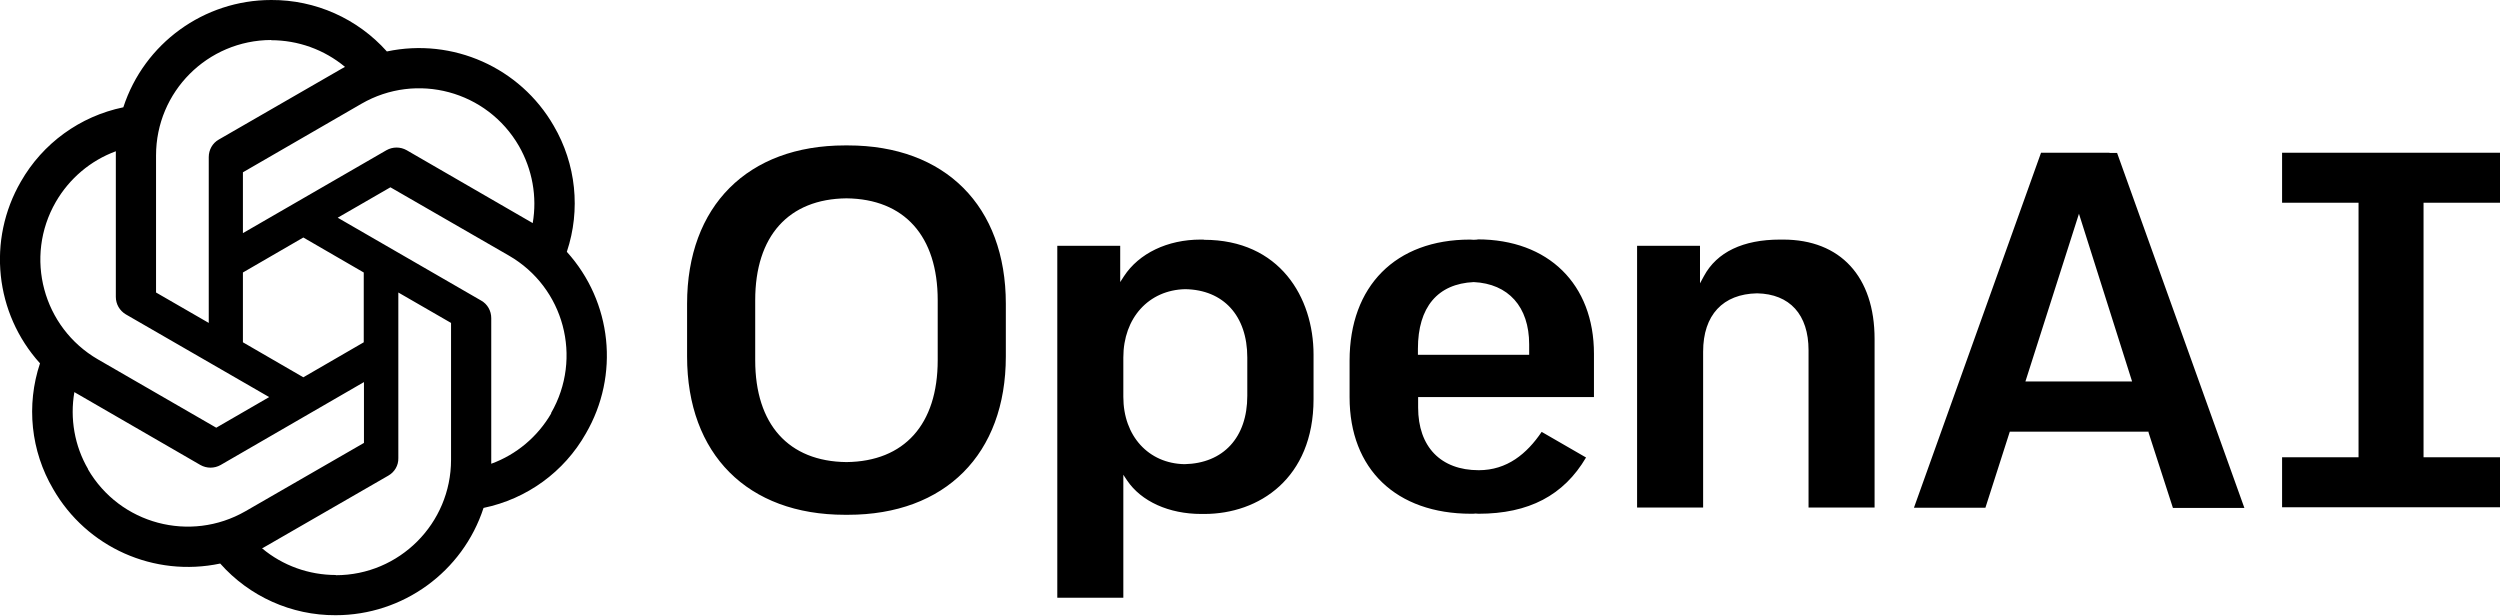
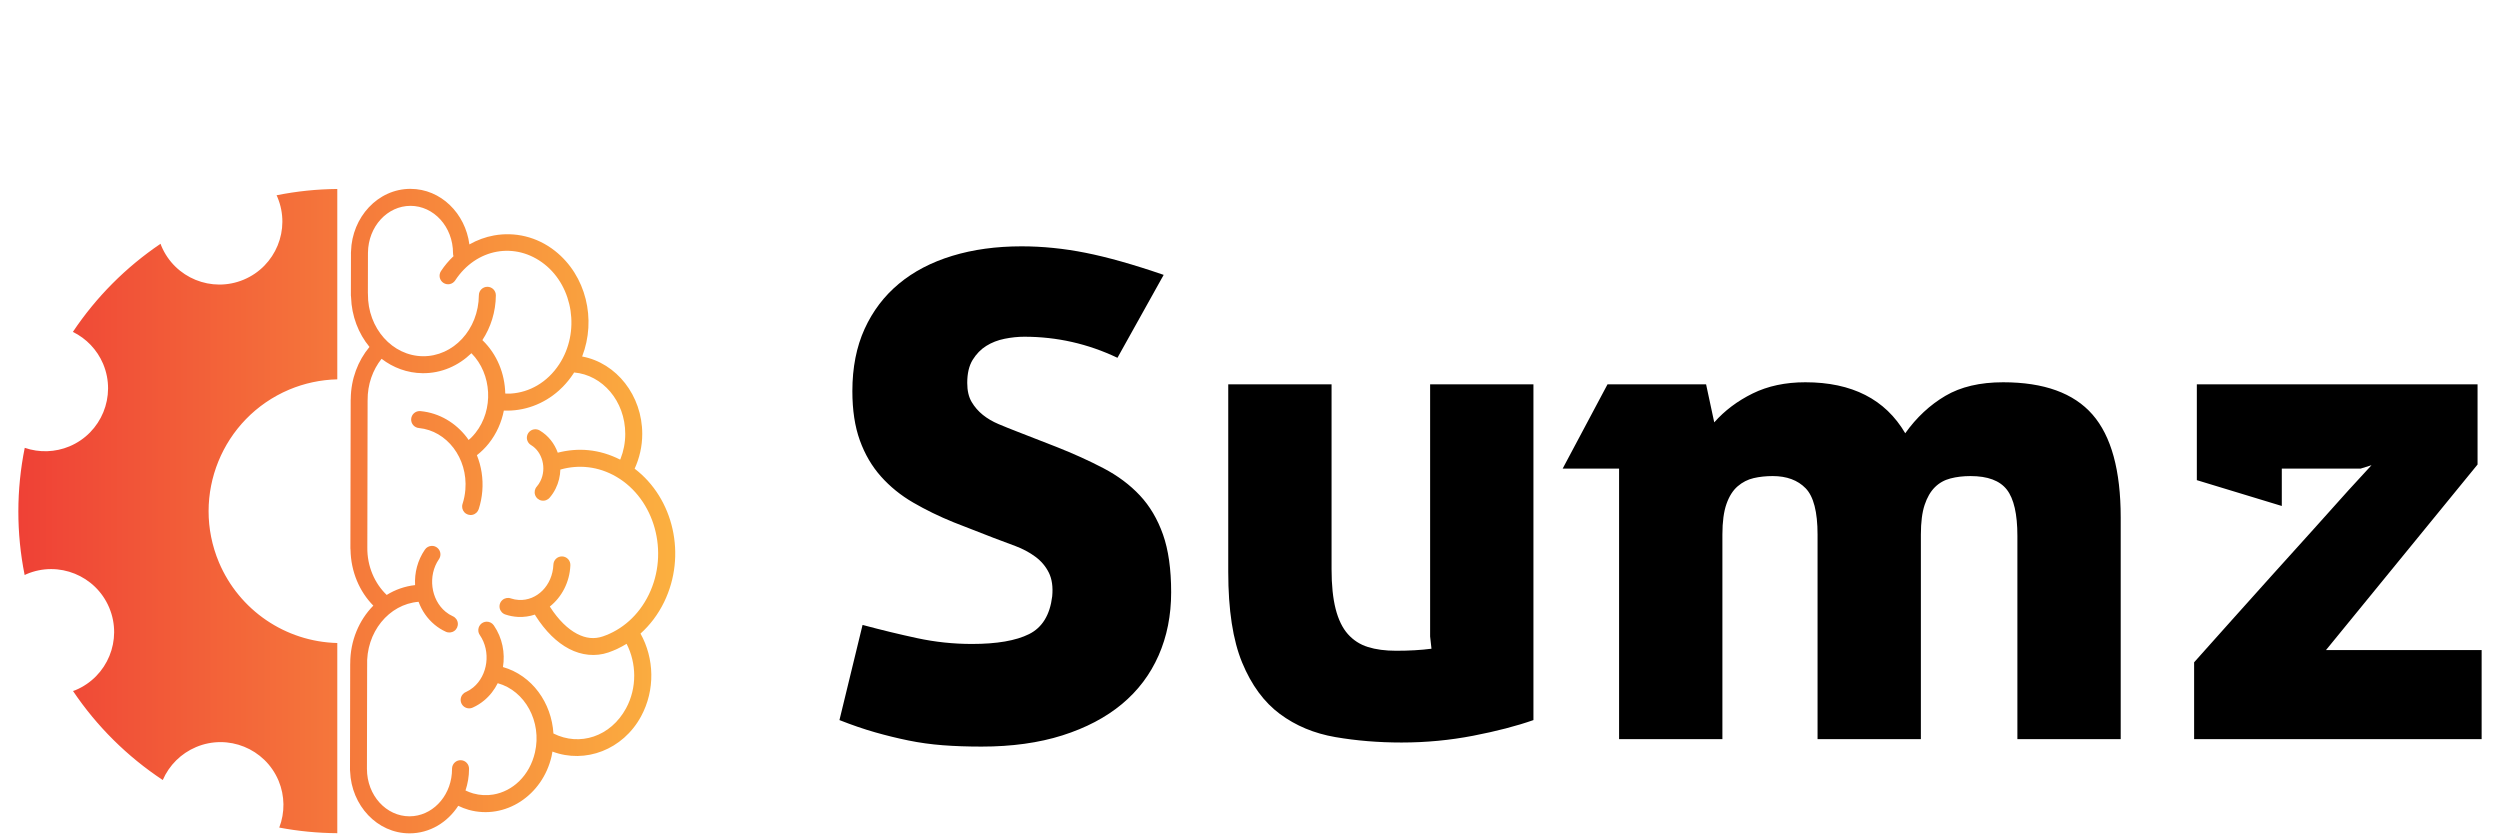
- <svg xmlns="http://www.w3.org/2000/svg" id="openai-horizontal" viewBox="0 0 120 29.53">
-   <path d="M40.7,6.98s-.05,0-.07,0c-.02,0-.05,0-.07,0-4.67,0-7.58,2.91-7.58,7.6v2.53c0,4.69,2.9,7.6,7.58,7.6,.02,0,.05,0,.07,0,.02,0,.05,0,.07,0,4.67,0,7.58-2.91,7.58-7.6v-2.53c0-4.69-2.91-7.6-7.58-7.6Zm4.31,10.31c0,3.08-1.6,4.86-4.38,4.89-2.78-.03-4.38-1.81-4.38-4.89v-2.88c0-3.08,1.6-4.86,4.38-4.89,2.78,.03,4.38,1.81,4.38,4.89v2.88Zm40.57-5.79s-.06,0-.09,0c-.02,0-.03,0-.05,0-1.77,0-3.03,.6-3.65,1.75l-.19,.35v-1.8h-3.02v12.56h3.17v-7.48c0-1.76,.95-2.77,2.59-2.8,1.57,.03,2.47,1.02,2.47,2.73v7.55h3.17v-8.09c0-2.99-1.64-4.77-4.39-4.77Zm34.42-1.77v-2.4h-10.46v2.4h3.67v12.22h-3.67v2.4h10.46v-2.4h-3.67V9.73h3.67Zm-18.75-2.4h0s-3.28,0-3.28,0l-6.1,17.04h3.43l1.17-3.65h6.66v.04s1.17,3.62,1.17,3.62h3.43l-6.11-17.04h-.36Zm-4.03,10.98l2.57-8.05,2.55,8.05h-5.12Zm-39.45-6.81s-.05,0-.07,0c-.03,0-.05,0-.07,0-1.59,0-2.96,.66-3.68,1.76l-.18,.28v-1.74h-3.02V28.69h3.17v-5.9l.18,.27c.68,1.01,2.01,1.61,3.56,1.61,.03,0,.05,0,.08,0,.02,0,.04,0,.07,0,2.61,0,5.24-1.7,5.24-5.51v-2.14c0-2.74-1.62-5.51-5.26-5.51Zm2.1,7.5c0,2-1.15,3.24-3.01,3.28-1.73-.03-2.94-1.35-2.94-3.23v-1.89c0-1.9,1.22-3.24,2.97-3.28,1.84,.03,2.98,1.28,2.98,3.28v1.84Zm11.05-7.5h0c-.06,0-.12,.01-.18,.01-.06,0-.12-.01-.18-.01h0c-3.57,0-5.78,2.23-5.78,5.81v1.76c0,3.45,2.24,5.59,5.83,5.59,.08,0,.15,0,.22-.01,.05,0,.09,.01,.14,.01,2.41,0,4.09-.88,5.16-2.7l-2.13-1.23c-.71,1.05-1.66,1.84-3.02,1.84-1.82,0-2.91-1.12-2.91-3.01v-.5h8.44v-2.08c0-3.34-2.19-5.49-5.59-5.49Zm-2.86,5.54v-.3c0-2,.95-3.12,2.68-3.2,1.66,.08,2.66,1.18,2.66,2.99v.5s-5.34,0-5.34,0Z" />
-   <path d="M27.21,12.08c.67-2.01,.44-4.21-.63-6.04-1.61-2.8-4.85-4.24-8.01-3.57C17.16,.89,15.14-.01,13.02,0c-3.23,0-6.1,2.08-7.1,5.15-2.08,.43-3.87,1.73-4.92,3.57-1.62,2.8-1.25,6.32,.92,8.72-.67,2.01-.44,4.21,.63,6.03,1.61,2.81,4.85,4.25,8.02,3.58,1.4,1.58,3.42,2.49,5.54,2.48,3.23,0,6.1-2.08,7.1-5.15,2.08-.43,3.87-1.73,4.91-3.57,1.63-2.8,1.26-6.32-.91-8.72Zm-2.3-5.07c.64,1.12,.88,2.43,.66,3.7-.04-.03-.12-.07-.17-.1l-5.88-3.4c-.3-.17-.67-.17-.97,0l-6.89,3.98v-2.92l5.69-3.29c2.65-1.53,6.03-.62,7.56,2.03Zm-13.25,6.07l2.9-1.68,2.9,1.68v3.35l-2.9,1.68-2.9-1.68v-3.35ZM13.01,1.93c1.3,0,2.55,.45,3.55,1.28-.04,.02-.12,.07-.18,.1l-5.88,3.39c-.3,.17-.48,.49-.48,.84v7.96l-2.53-1.46V7.46c0-3.06,2.47-5.53,5.53-5.54ZM2.68,9.69h0c.65-1.12,1.66-1.98,2.88-2.43v6.99c0,.35,.18,.66,.48,.84l6.88,3.97-2.54,1.47-5.68-3.28c-2.64-1.53-3.55-4.91-2.02-7.56Zm1.55,12.83h0c-.65-1.11-.88-2.43-.66-3.7,.04,.03,.12,.07,.17,.1l5.88,3.4c.3,.17,.67,.17,.97,0l6.88-3.98v2.92l-5.69,3.28c-2.65,1.52-6.03,.62-7.56-2.02Zm11.89,5.08c-1.29,0-2.55-.45-3.54-1.28,.04-.02,.13-.07,.18-.1l5.88-3.39c.3-.17,.49-.49,.48-.84v-7.95l2.53,1.46v6.57c0,3.06-2.48,5.54-5.53,5.54Zm10.34-7.76c-.65,1.12-1.67,1.98-2.88,2.42v-6.99c0-.35-.18-.67-.48-.84h0l-6.89-3.98,2.53-1.46,5.69,3.28c2.65,1.53,3.55,4.91,2.02,7.56Z" />
+ <svg xmlns="http://www.w3.org/2000/svg" width="90" height="30" viewBox="0 0 300 101.491" class="css-1j8o68f" version="1.1" id="svg12">
+   <defs id="SvgjsDefs10989">
+     <linearGradient id="SvgjsLinearGradient10994">
+       <stop id="SvgjsStop10995" stop-color="#ef4136" offset="0" />
+       <stop id="SvgjsStop10996" stop-color="#fbb040" offset="1" />
+     </linearGradient>
+   </defs>
+   <g id="SvgjsG10990" featurekey="hmhgWD-0" transform="matrix(0.827779,0,0,0.827779,-1.498085,20.44879)" fill="url(#SvgjsLinearGradient10994)">
+     <path d="m59.5 3.082c-4.795 0-8.602 4.16-8.746 9.193a1.25 1.25 0 0 0-0.01 0.16v0.051 0.002c-2.12e-4 0.027-0.004 0.053-0.004 0.08a1.25 1.25 0 0 0 0.004 0.125l-0.012 6.062a1.25 1.25 0 0 0 0.027 0.27 1.25 1.25 0 0 0 0 0.006c0.088 2.786 1.089 5.342 2.709 7.309-1.697 2.033-2.723 4.707-2.754 7.625a1.25 1.25 0 0 0-0.012 0.18l-0.041 21.643a1.25 1.25 0 0 0 0 0.008c-3.4e-5 0.003 3.3e-5 0.005 0 0.008v0.164a1.25 1.25 0 0 0 0.018 0.215 1.25 1.25 0 0 0 0 0.008c0.058 3.216 1.313 6.136 3.356 8.213-2.113 2.135-3.4 5.177-3.398 8.484v0.002a1.25 1.25 0 0 0-0.006 0.121l-0.029 15.393a1.25 1.25 0 0 0 0 0.014c0 0.002-1e-6 0.004 0 0.006v0.156a1.25 1.25 0 0 0 0.018 0.225c0.189 4.991 3.977 9.1 8.742 9.1 2.987 0 5.589-1.618 7.166-4.051 0.492 0.234 1 0.442 1.537 0.592 5.393 1.499 10.865-2.125 12.193-7.873 0.054-0.233 0.09-0.466 0.129-0.699 4.827 1.821 10.372-0.265 13.033-5.17 2.117-3.903 1.951-8.559-0.076-12.191 1.391-1.247 2.581-2.804 3.471-4.631 3.343-6.865 1.417-15.253-4.334-19.629 0.706-1.55 1.119-3.279 1.119-5.115 0-5.654-3.788-10.445-8.842-11.391 2.112-5.442 0.607-11.91-4.006-15.543-2.675-2.106-5.914-2.814-8.961-2.268-1.26 0.226-2.482 0.678-3.623 1.322-0.591-4.563-4.201-8.174-8.668-8.174zm-10.766 0.018a47.453 47.453 0 0 0-8.94 0.928l0.006 0.004 0.002 0.002a9.264 9.264 0 0 1 0.111 0.238l0.025 0.062a9.264 9.264 0 0 1-4.973 12.109 9.264 9.264 0 0 1-12.115-4.951 9.264 9.264 0 0 1-0.121-0.328 47.453 47.453 0 0 0-12.898 12.963 9.264 9.264 0 0 1 4.436 4.674l0.027 0.064a9.264 9.264 0 0 1-4.973 12.107 9.264 9.264 0 0 1-6.574 0.213 47.453 47.453 0 0 0-0.014 18.713 9.264 9.264 0 0 1 0.295-0.139 9.264 9.264 0 0 1 12.133 4.906l0.027 0.064a9.264 9.264 0 0 1-4.973 12.105 9.264 9.264 0 0 1-0.363 0.131 47.453 47.453 0 0 0 13.203 13.094 9.264 9.264 0 0 1 4.887-4.842 9.264 9.264 0 0 1 12.135 4.906l0.027 0.064a9.264 9.264 0 0 1 0.09 6.869 47.453 47.453 0 0 0 8.539 0.826v-27.98a19.424 19.424 0 0 1-17.408-11.857 19.424 19.424 0 0 1 10.332-25.426 19.424 19.424 0 0 1 7.076-1.51v-28.012zm10.766 2.482c3.407 0 6.262 3.053 6.262 6.986a1.25 1.25 0 0 0 0.068 0.422c-0.678 0.644-1.302 1.37-1.844 2.197a1.25 1.25 0 1 0 2.092 1.369c3.092-4.723 8.867-5.748 13.127-2.393 4.26 3.355 5.272 10.002 2.18 14.725-1.758 2.685-4.399 4.144-7.119 4.314-0.273 0.017-0.547 0.005-0.82-0.004-0.062-2.905-1.192-5.772-3.367-7.863 1.227-1.869 1.961-4.138 1.984-6.58a1.25 1.25 0 1 0-2.5-0.025c-0.048 5.084-3.788 9.027-8.244 8.977-4.457-0.051-8.126-4.082-8.078-9.166a1.25 1.25 0 0 0-0.004-0.125 1.25 1.25 0 0 0-0.004-0.025l0.01-5.293 0.002-0.613c0.041-3.892 2.873-6.902 6.256-6.902zm8.973 21.689c3.012 3.038 3.31 8.29 0.594 11.713-0.216 0.272-0.442 0.524-0.68 0.756-0.108 0.105-0.224 0.192-0.336 0.289-0.087-0.124-0.166-0.253-0.258-0.373-1.634-2.135-4.022-3.601-6.799-3.871a1.25 1.25 0 0 0-0.123-0.008 1.25 1.25 0 0 0-0.119 2.496c4.081 0.397 7.202 4.402 6.824 9.07-0.059 0.73-0.2 1.427-0.412 2.082a1.25 1.25 0 1 0 2.379 0.768c0.271-0.839 0.451-1.726 0.525-2.648 0.151-1.861-0.146-3.663-0.795-5.277 0.633-0.494 1.224-1.067 1.75-1.73 1.142-1.439 1.876-3.106 2.215-4.836 2.914 0.127 5.822-0.905 8.111-2.957 0.198-0.177 0.39-0.362 0.578-0.555 0.565-0.577 1.085-1.221 1.549-1.93 0.035-0.053 0.062-0.109 0.096-0.162 4.168 0.358 7.527 4.197 7.527 9.037 0 1.307-0.248 2.544-0.691 3.66-0.017 0.043-0.041 0.082-0.059 0.125-1.5-0.762-3.071-1.23-4.65-1.387-1.53-0.151-3.059-0.014-4.529 0.367-0.476-1.33-1.372-2.499-2.639-3.26a1.25 1.25 0 0 0-0.715-0.186 1.25 1.25 0 0 0-0.572 2.328c1.649 0.99 2.32 3.403 1.371 5.303-0.148 0.297-0.324 0.56-0.52 0.789a1.25 1.25 0 1 0 1.9 1.623c0.33-0.386 0.618-0.819 0.855-1.295 0.449-0.898 0.674-1.862 0.703-2.818 2.682-0.766 5.597-0.49 8.254 1.066 5.612 3.287 7.801 11.083 4.758 17.334-1.509 3.098-3.98 5.197-6.754 6.143-1.248 0.426-2.485 0.312-3.814-0.383s-2.721-2.014-3.977-3.977a1.25 1.25 0 0 0-0.02-0.029c1.752-1.386 2.922-3.583 3.025-6.059a1.25 1.25 0 0 0-1.215-1.318 1.25 1.25 0 0 0-1.283 1.215c-0.128 3.081-2.439 5.323-5.07 5.191-0.411-0.021-0.805-0.098-1.182-0.225a1.251 1.251 0 1 0-0.797 2.371c0.588 0.198 1.211 0.317 1.853 0.35 0.866 0.043 1.697-0.085 2.477-0.342a1.25 1.25 0 0 0 0.105 0.193c1.43 2.235 3.089 3.887 4.924 4.846 1.835 0.959 3.878 1.182 5.779 0.533 0.932-0.318 1.828-0.751 2.682-1.273 1.459 2.842 1.556 6.473-0.078 9.486-2.268 4.181-6.834 5.646-10.688 3.707-0.271-4.508-3.128-8.544-7.426-9.775 0.339-2.074-0.082-4.286-1.336-6.117a1.25 1.25 0 0 0-1.062-0.559 1.25 1.25 0 0 0-1.217 1.43 1.25 1.25 0 0 0 0.023 0.123 1.25 1.25 0 0 0 0.191 0.418c1.656 2.418 1.187 5.928-0.979 7.711-0.339 0.279-0.694 0.499-1.059 0.664a1.25 1.25 0 1 0 1.031 2.275c0.567-0.257 1.112-0.594 1.617-1.01 0.868-0.715 1.54-1.593 2.023-2.559a1.25 1.25 0 0 0 0.023 0.008c3.983 1.107 6.501 5.648 5.453 10.184-0.786 3.401-3.263 5.713-6.133 6.189-0.239 0.04-0.481 0.068-0.725 0.082-0.488 0.028-0.985 0.001-1.482-0.08-0.249-0.041-0.497-0.095-0.746-0.164-0.395-0.11-0.768-0.263-1.131-0.436 0.331-1 0.52-2.07 0.52-3.184a1.25 1.25 0 0 0-2.498-0.088 1.25 1.25 0 0 0-0.002 0.088c0 3.688-2.51 6.601-5.631 6.951-0.208 0.023-0.418 0.035-0.631 0.035-3.405 0-6.257-3.05-6.26-6.981-1e-6 -0.002 0-0.004 0-0.006l0.029-14.947a1.25 1.25 0 0 0 0.002-0.154c-0.216-5 3.212-9.125 7.566-9.473 0.477 1.292 1.27 2.471 2.379 3.385 0.505 0.416 1.048 0.755 1.615 1.012a1.25 1.25 0 1 0 1.031-2.277c-0.365-0.165-0.72-0.385-1.059-0.664-2.165-1.783-2.634-5.293-0.979-7.711a1.25 1.25 0 0 0-1.041-1.971 1.25 1.25 0 0 0-1.022 0.559c-1.073 1.567-1.537 3.412-1.438 5.211-1.517 0.169-2.928 0.674-4.176 1.447-1.756-1.68-2.887-4.186-2.85-7.004l0.02-10.695 0.021-10.838a1.25 1.25 0 0 0 0.002-0.1c-0.022-2.354 0.765-4.493 2.053-6.107 1.701 1.308 3.773 2.093 6.031 2.119 2.771 0.032 5.28-1.095 7.184-2.936z" id="path6" />
+   </g>
+   <g id="SvgjsG10991" featurekey="1RRcwp-0" transform="matrix(4.139081,0,0,4.139081,97.59891,7.235049)" fill="#000000">
+     <path d="M3.94 13.62 c-0.427 -0.173 -0.823 -0.367 -1.19 -0.58 s-0.683 -0.47 -0.95 -0.77 s-0.473 -0.653 -0.62 -1.06 s-0.22 -0.89 -0.22 -1.45 c0 -0.693 0.12 -1.303 0.36 -1.83 s0.577 -0.97 1.01 -1.33 s0.957 -0.633 1.57 -0.82 s1.293 -0.28 2.04 -0.28 c0.613 0 1.24 0.063 1.88 0.19 s1.407 0.343 2.3 0.65 l-1.36 2.44 c-0.867 -0.413 -1.78 -0.62 -2.74 -0.62 c-0.187 0 -0.38 0.02 -0.58 0.06 s-0.38 0.11 -0.54 0.21 s-0.293 0.237 -0.4 0.41 s-0.16 0.4 -0.16 0.68 c0 0.227 0.043 0.413 0.13 0.56 s0.197 0.273 0.33 0.38 s0.287 0.197 0.46 0.27 s0.347 0.143 0.52 0.21 l1.18 0.46 c0.507 0.2 0.97 0.41 1.39 0.63 s0.777 0.487 1.07 0.8 s0.52 0.697 0.68 1.15 s0.24 1.02 0.24 1.7 s-0.123 1.3 -0.37 1.86 s-0.607 1.037 -1.08 1.43 s-1.057 0.7 -1.75 0.92 s-1.487 0.33 -2.38 0.33 c-0.413 0 -0.793 -0.013 -1.14 -0.04 s-0.683 -0.073 -1.01 -0.14 s-0.653 -0.147 -0.98 -0.24 s-0.677 -0.213 -1.05 -0.36 l0.68 -2.8 c0.547 0.147 1.083 0.277 1.61 0.39 s1.063 0.17 1.61 0.17 c0.733 0 1.293 -0.097 1.68 -0.29 s0.613 -0.563 0.68 -1.11 c0.027 -0.28 -0.007 -0.513 -0.1 -0.7 s-0.227 -0.343 -0.4 -0.47 s-0.367 -0.23 -0.58 -0.31 l-0.64 -0.24 z M12.02 9.56 l3.04 -0 l0 5.44 c0 0.467 0.04 0.857 0.12 1.17 s0.2 0.56 0.36 0.74 s0.357 0.307 0.59 0.38 s0.51 0.11 0.83 0.11 c0.387 0 0.733 -0.02 1.04 -0.06 l-0.04 -0.36 l0 -7.42 l3.04 0 l0 9.88 c-0.493 0.173 -1.083 0.327 -1.77 0.46 s-1.39 0.2 -2.11 0.2 c-0.68 0 -1.33 -0.053 -1.95 -0.16 s-1.163 -0.333 -1.63 -0.68 s-0.837 -0.85 -1.11 -1.51 s-0.41 -1.55 -0.41 -2.67 l0 -5.52 z M23.52 12.04 l-1.66 0 l1.32 -2.48 l2.9 0 l0.24 1.12 c0.307 -0.347 0.683 -0.63 1.13 -0.85 s0.963 -0.33 1.55 -0.33 c1.373 0 2.353 0.5 2.94 1.5 c0.333 -0.467 0.727 -0.833 1.18 -1.1 s1.02 -0.4 1.7 -0.4 c1.2 0 2.077 0.317 2.63 0.95 s0.83 1.643 0.83 3.03 l0 6.52 l-3.04 0 l0 -5.98 c0 -0.64 -0.103 -1.093 -0.31 -1.36 s-0.563 -0.4 -1.07 -0.4 c-0.213 0 -0.41 0.023 -0.59 0.07 s-0.333 0.133 -0.46 0.26 s-0.227 0.3 -0.3 0.52 s-0.11 0.51 -0.11 0.87 l0 6.02 l-3.04 0 l0 -6.02 c0 -0.667 -0.117 -1.12 -0.35 -1.36 s-0.557 -0.36 -0.97 -0.36 c-0.2 0 -0.387 0.02 -0.56 0.06 s-0.33 0.12 -0.47 0.24 s-0.25 0.293 -0.33 0.52 s-0.12 0.527 -0.12 0.9 l0 6.02 l-3.04 0 l0 -7.96 z M44.32 17.38 l4.58 0 l0 2.62 l-8.46 0 l0 -2.26 l0.33 -0.37 l0.84 -0.94 l1.13 -1.26 l1.2 -1.33 l1.04 -1.16 l0.68 -0.74 l-0.32 0.1 l-2.32 0 l0 1.1 l-2.5 -0.76 l0 -2.82 l8.26 0 l0 2.36 z" id="path9" />
+   </g>
</svg>
